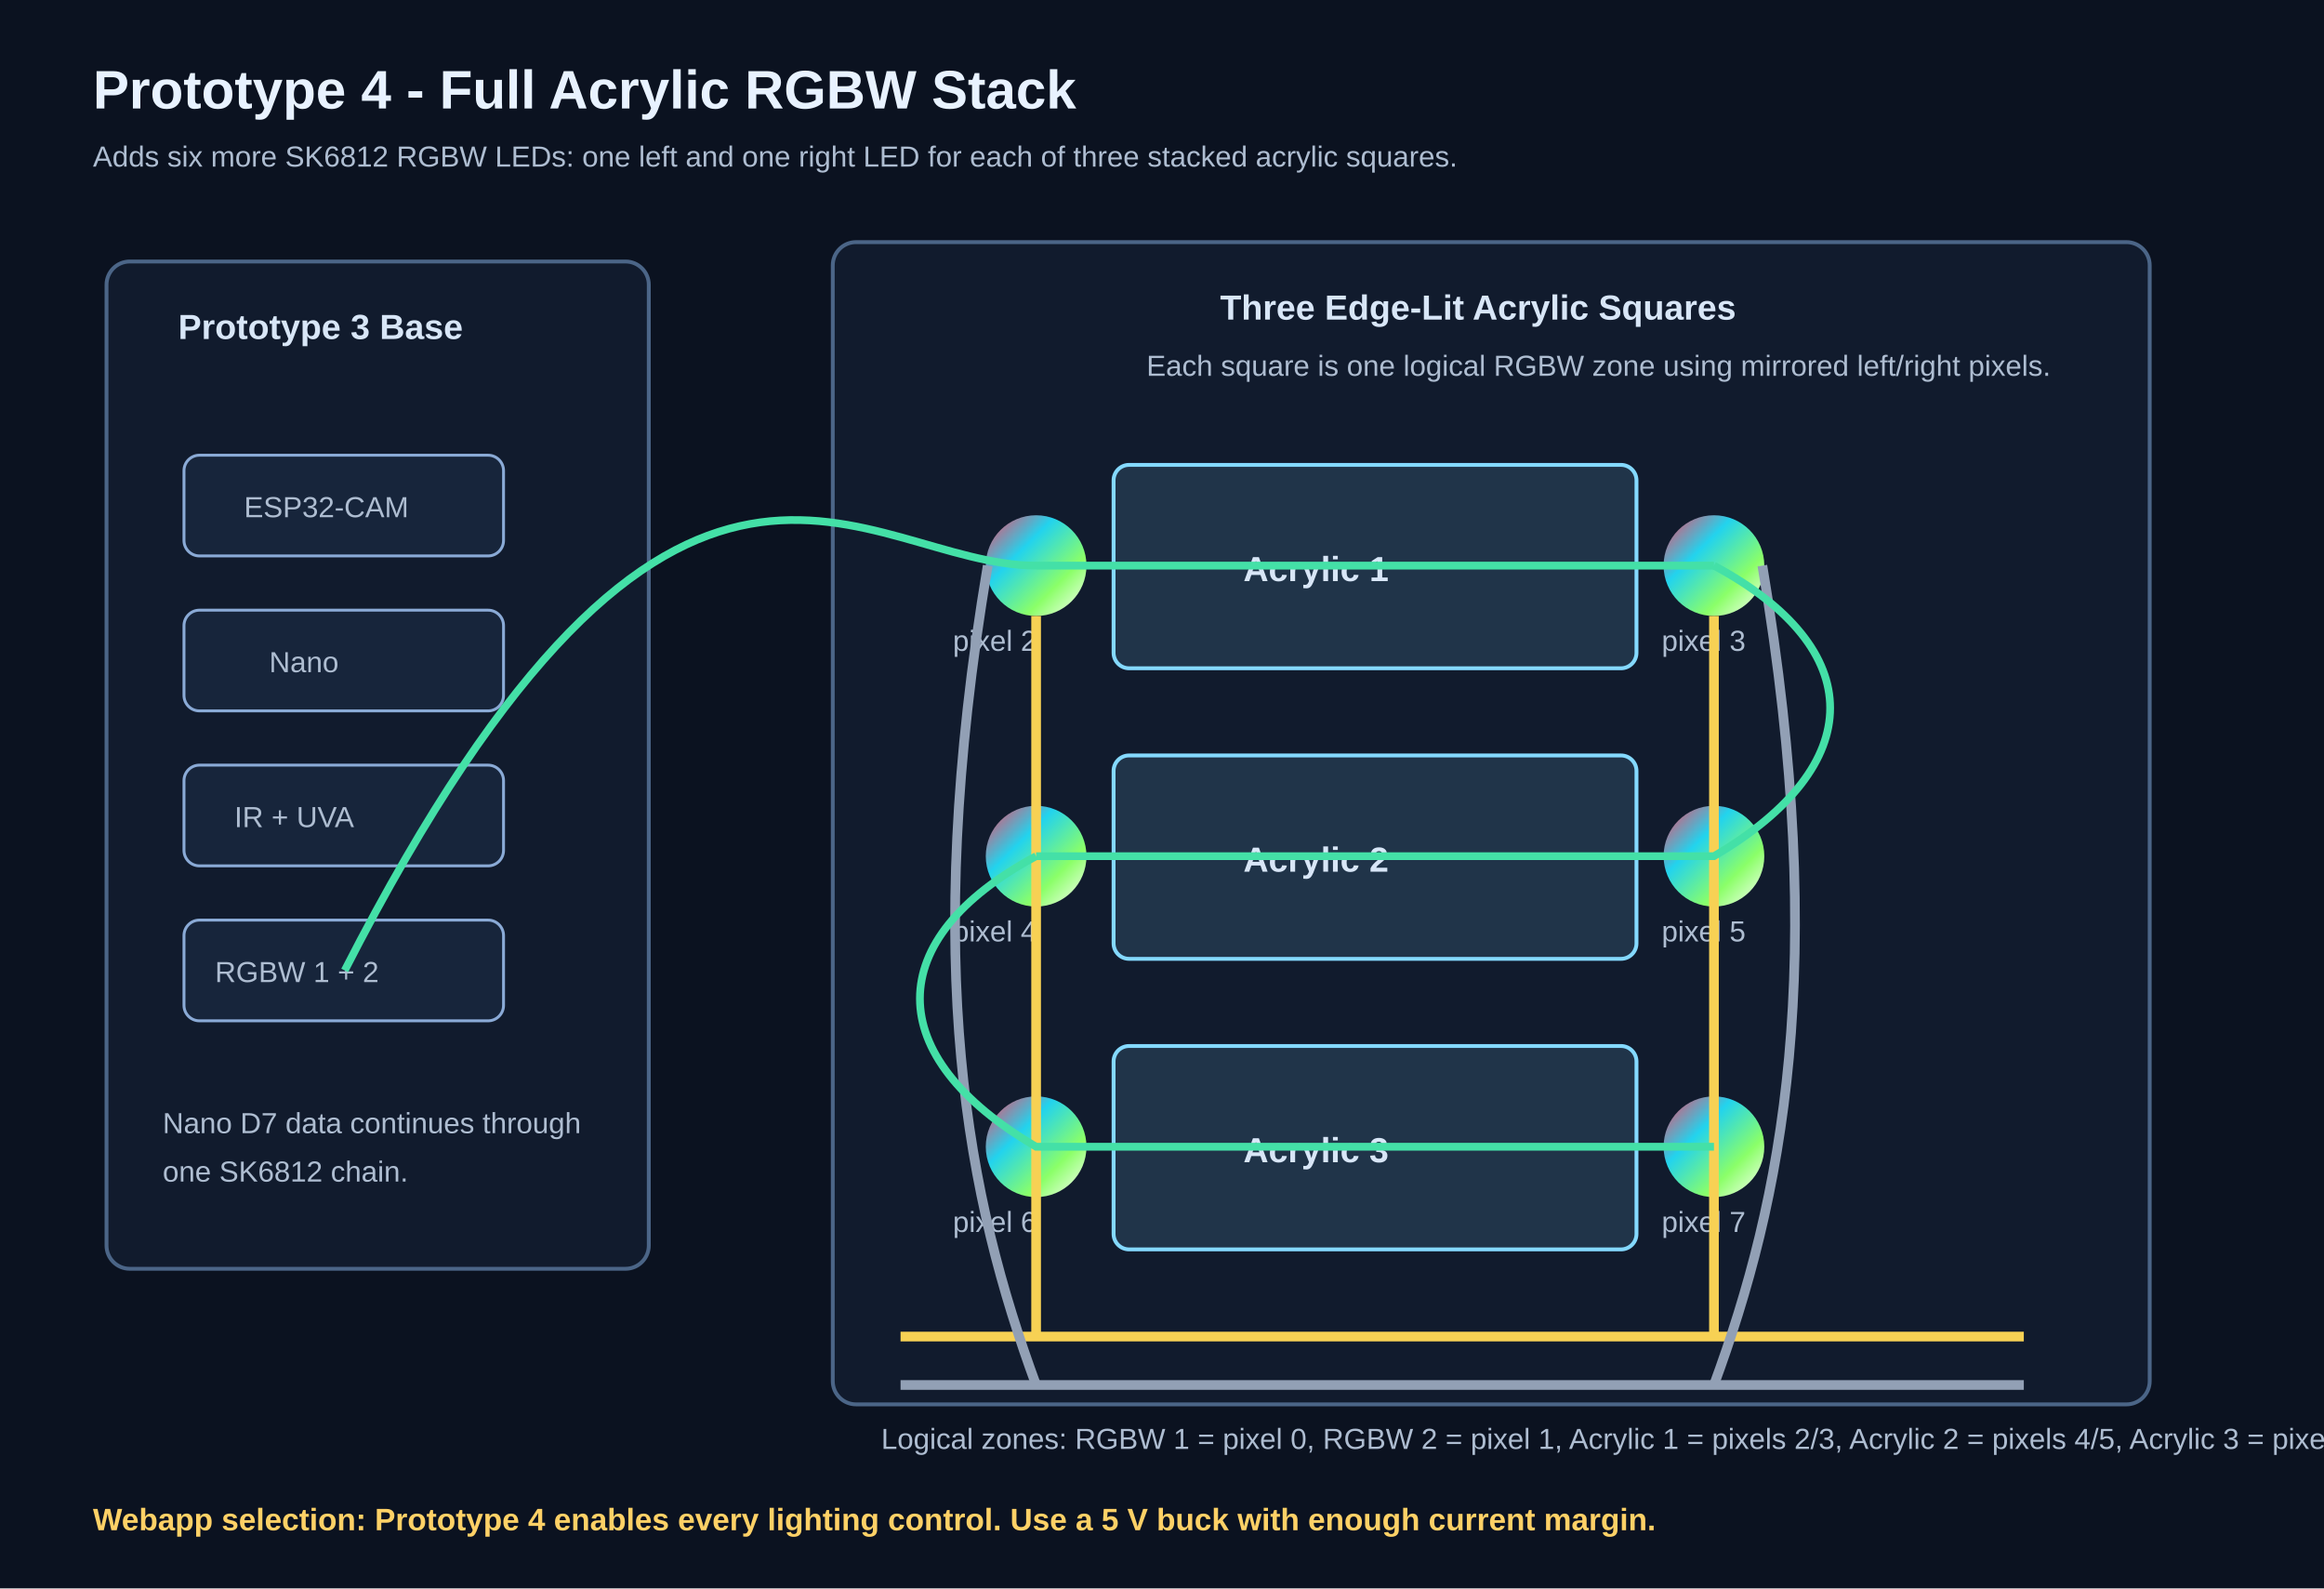
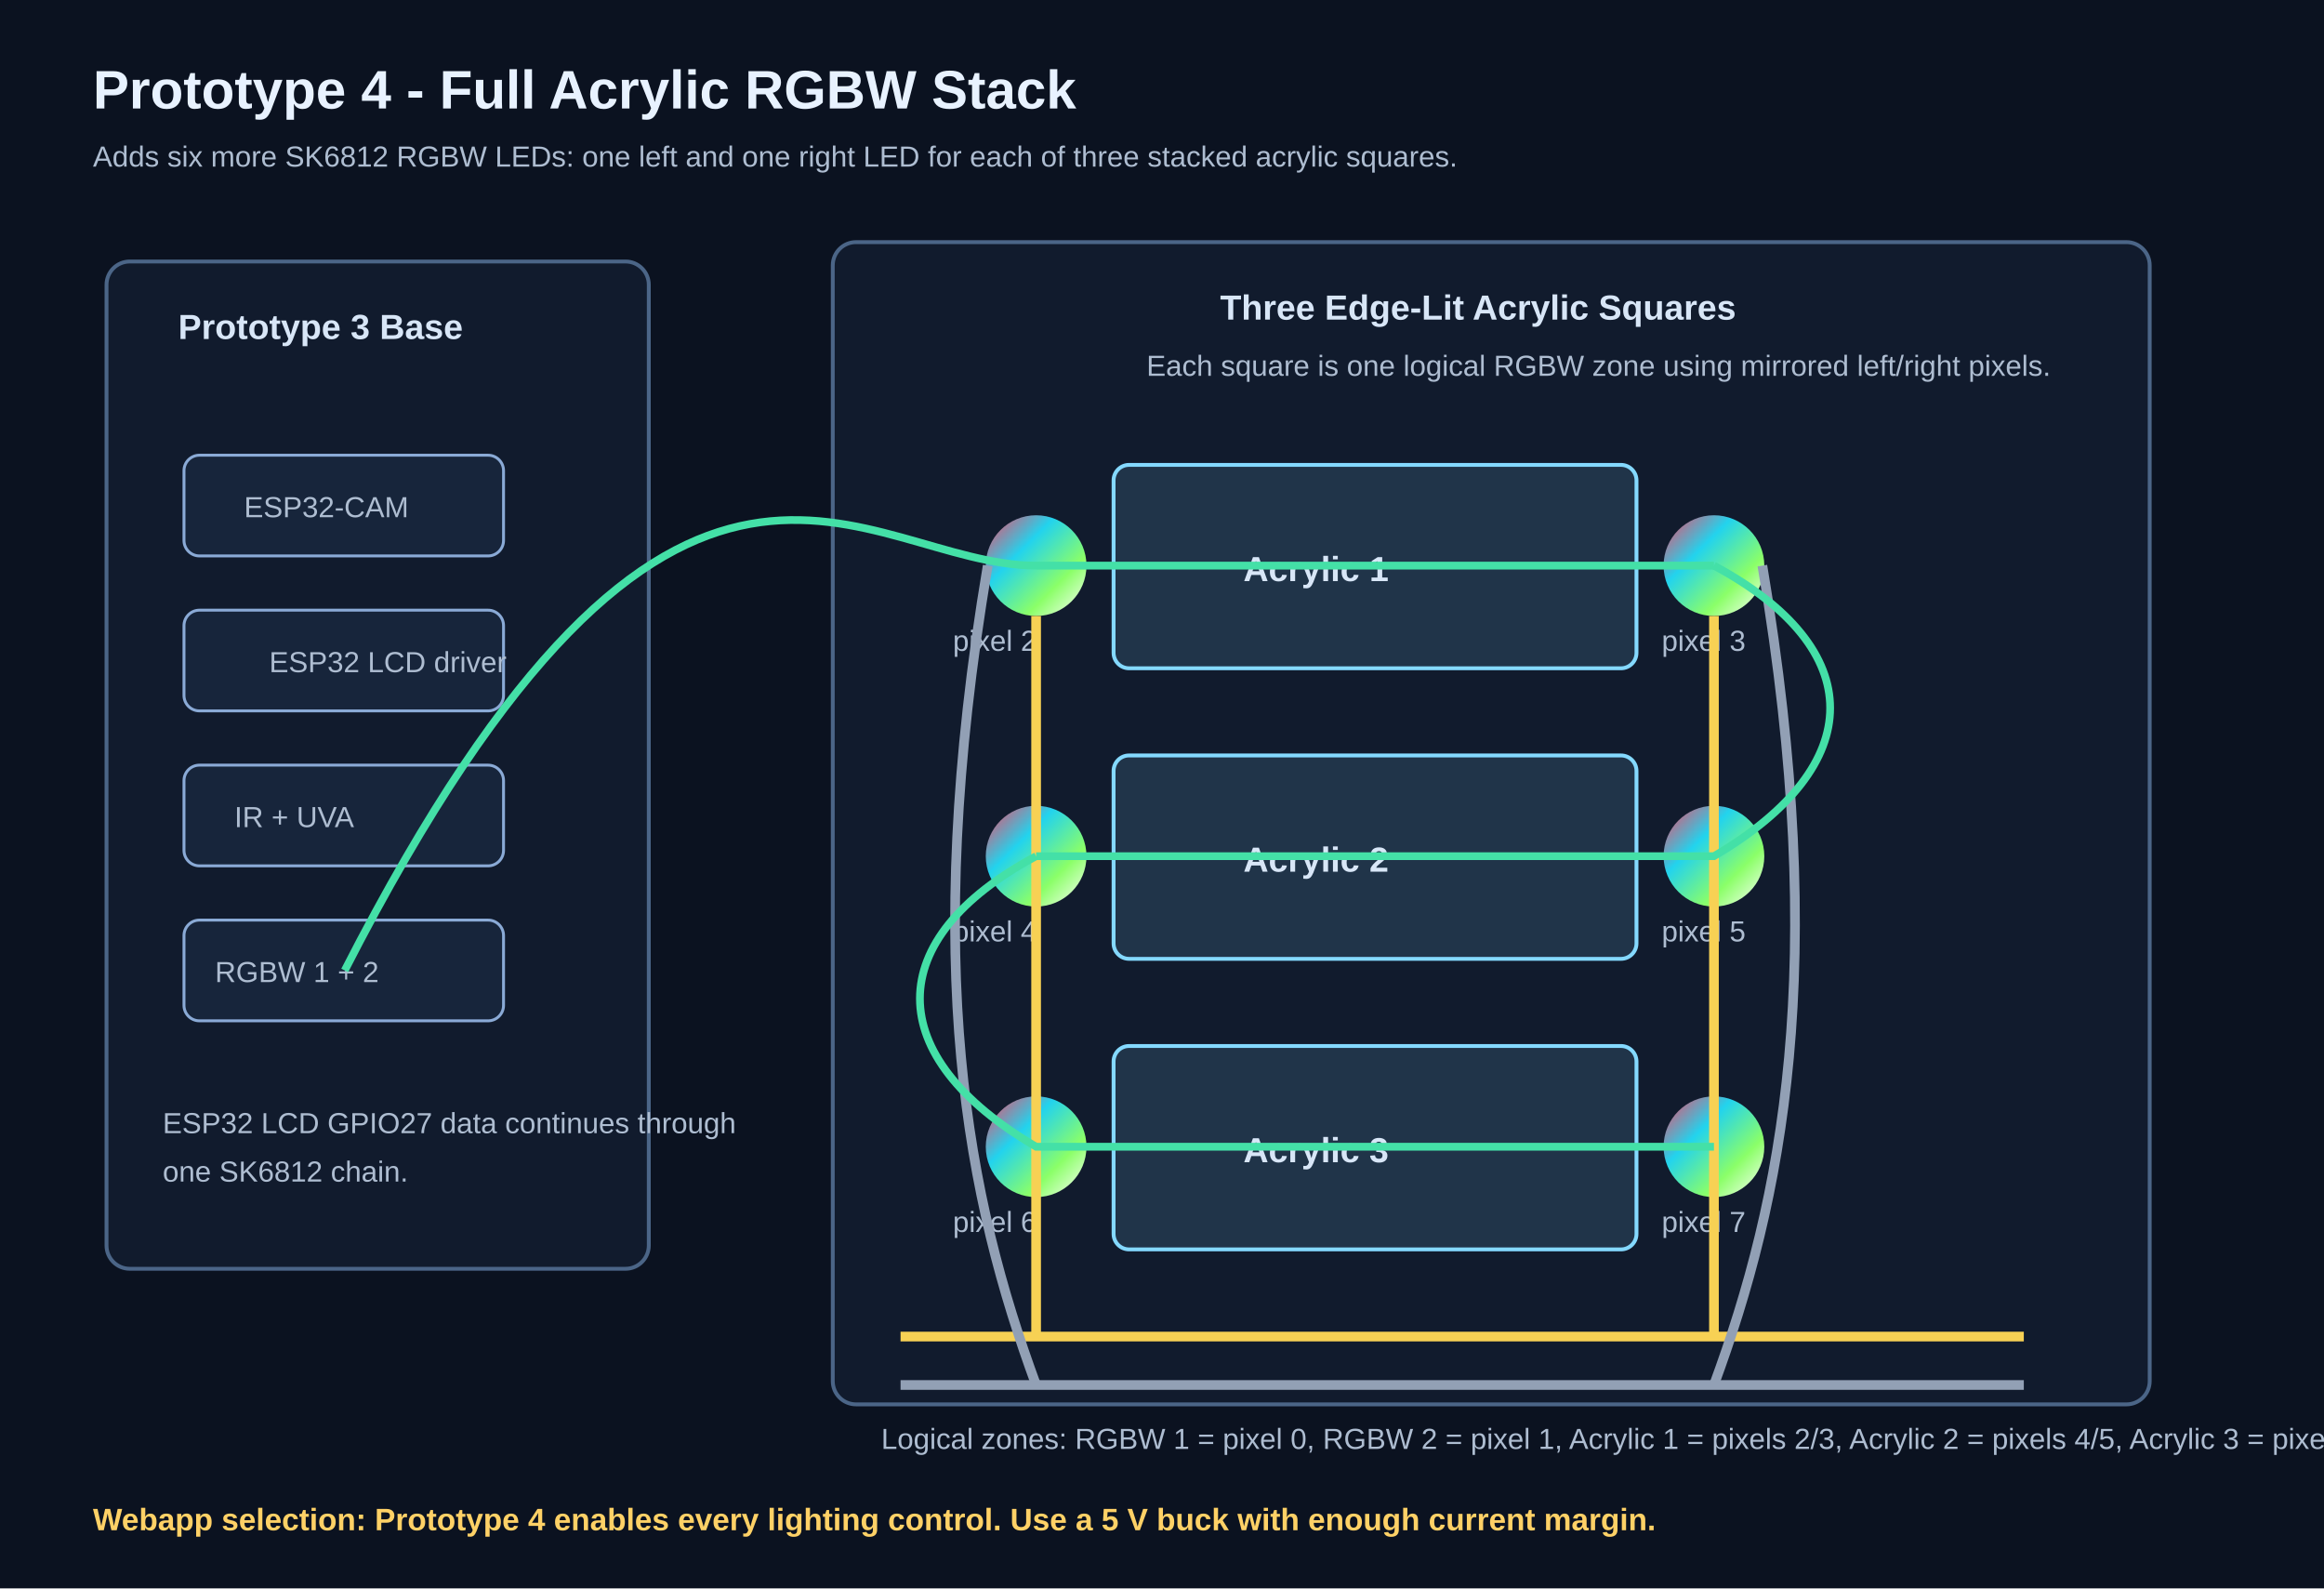
<svg xmlns="http://www.w3.org/2000/svg" width="1200" height="820" viewBox="0 0 1200 820">
  <defs>
    <style>
      .bg{fill:#0b1220}.panel{fill:#111b2d;stroke:#4b6587;stroke-width:2}.title{fill:#e8f2ff;font:700 28px Arial}
      .label{fill:#d8e6f7;font:600 18px Arial}.small{fill:#aebdd1;font:15px Arial}.data{stroke:#44e0a7;stroke-width:4;fill:none}
      .wire5{stroke:#f7d154;stroke-width:5;fill:none}.wireg{stroke:#92a0b5;stroke-width:5;fill:none}.part{fill:#17253b;stroke:#8aaad6;stroke-width:1.5}
      .rgb{fill:url(#rgb)}.acrylic{fill:#84d9ff22;stroke:#84d9ff;stroke-width:2}.warn{fill:#ffd166;font:600 16px Arial}
    </style>
    <linearGradient id="rgb" x1="0" y1="0" x2="1" y2="1">
      <stop offset="0" stop-color="#ff405f" />
      <stop offset=".35" stop-color="#22d3ee" />
      <stop offset=".7" stop-color="#8bff68" />
      <stop offset="1" stop-color="#ffffff" />
    </linearGradient>
  </defs>
  <rect class="bg" width="1200" height="820" />
  <text class="title" x="48" y="56">Prototype 4 - Full Acrylic RGBW Stack</text>
  <text class="small" x="48" y="86">Adds six more SK6812 RGBW LEDs: one left and one right LED for each of three stacked acrylic squares.</text>
  <rect class="panel" x="55" y="135" width="280" height="520" rx="12" />
  <text class="label" x="92" y="175">Prototype 3 Base</text>
  <rect class="part" x="95" y="235" width="165" height="52" rx="8" />
  <text class="small" x="126" y="267">ESP32-CAM</text>
  <rect class="part" x="95" y="315" width="165" height="52" rx="8" />
-   <text class="small" x="139" y="347">Nano</text>
+   <text class="small" x="139" y="347">ESP32 LCD driver</text>
  <rect class="part" x="95" y="395" width="165" height="52" rx="8" />
  <text class="small" x="121" y="427">IR + UVA</text>
  <rect class="part" x="95" y="475" width="165" height="52" rx="8" />
  <text class="small" x="111" y="507">RGBW 1 + 2</text>
-   <text class="small" x="84" y="585">Nano D7 data continues through</text>
+   <text class="small" x="84" y="585">ESP32 LCD GPIO27 data continues through</text>
  <text class="small" x="84" y="610">one SK6812 chain.</text>
  <rect class="panel" x="430" y="125" width="680" height="600" rx="12" />
  <text class="label" x="630" y="165">Three Edge-Lit Acrylic Squares</text>
  <text class="small" x="592" y="194">Each square is one logical RGBW zone using mirrored left/right pixels.</text>
  <rect class="acrylic" x="575" y="240" width="270" height="105" rx="8" />
  <text class="label" x="642" y="300">Acrylic 1</text>
  <rect class="acrylic" x="575" y="390" width="270" height="105" rx="8" />
  <text class="label" x="642" y="450">Acrylic 2</text>
  <rect class="acrylic" x="575" y="540" width="270" height="105" rx="8" />
  <text class="label" x="642" y="600">Acrylic 3</text>
  <g>
    <circle class="rgb" cx="535" cy="292" r="26" />
    <text class="small" x="492" y="336">pixel 2</text>
    <circle class="rgb" cx="885" cy="292" r="26" />
    <text class="small" x="858" y="336">pixel 3</text>
    <circle class="rgb" cx="535" cy="442" r="26" />
    <text class="small" x="492" y="486">pixel 4</text>
    <circle class="rgb" cx="885" cy="442" r="26" />
    <text class="small" x="858" y="486">pixel 5</text>
    <circle class="rgb" cx="535" cy="592" r="26" />
    <text class="small" x="492" y="636">pixel 6</text>
    <circle class="rgb" cx="885" cy="592" r="26" />
    <text class="small" x="858" y="636">pixel 7</text>
  </g>
  <path class="wire5" d="M465 690 H1045" />
  <path class="wireg" d="M465 715 H1045" />
  <path class="wire5" d="M535 318 V690M885 318 V690M535 468 V690M885 468 V690M535 618 V690M885 618 V690" />
  <path class="wireg" d="M510 292 C475 500 500 620 535 715M910 292 C945 500 920 620 885 715" />
  <path class="data" d="M178 501 C350 165 445 292 535 292 H885" />
  <path class="data" d="M885 292 C965 335 965 395 885 442 H535" />
  <path class="data" d="M535 442 C455 485 455 545 535 592 H885" />
  <text class="small" x="455" y="748">Logical zones: RGBW 1 = pixel 0, RGBW 2 = pixel 1, Acrylic 1 = pixels 2/3, Acrylic 2 = pixels 4/5, Acrylic 3 = pixels 6/7.</text>
  <text class="warn" x="48" y="790">Webapp selection: Prototype 4 enables every lighting control. Use a 5 V buck with enough current margin.</text>
</svg>
